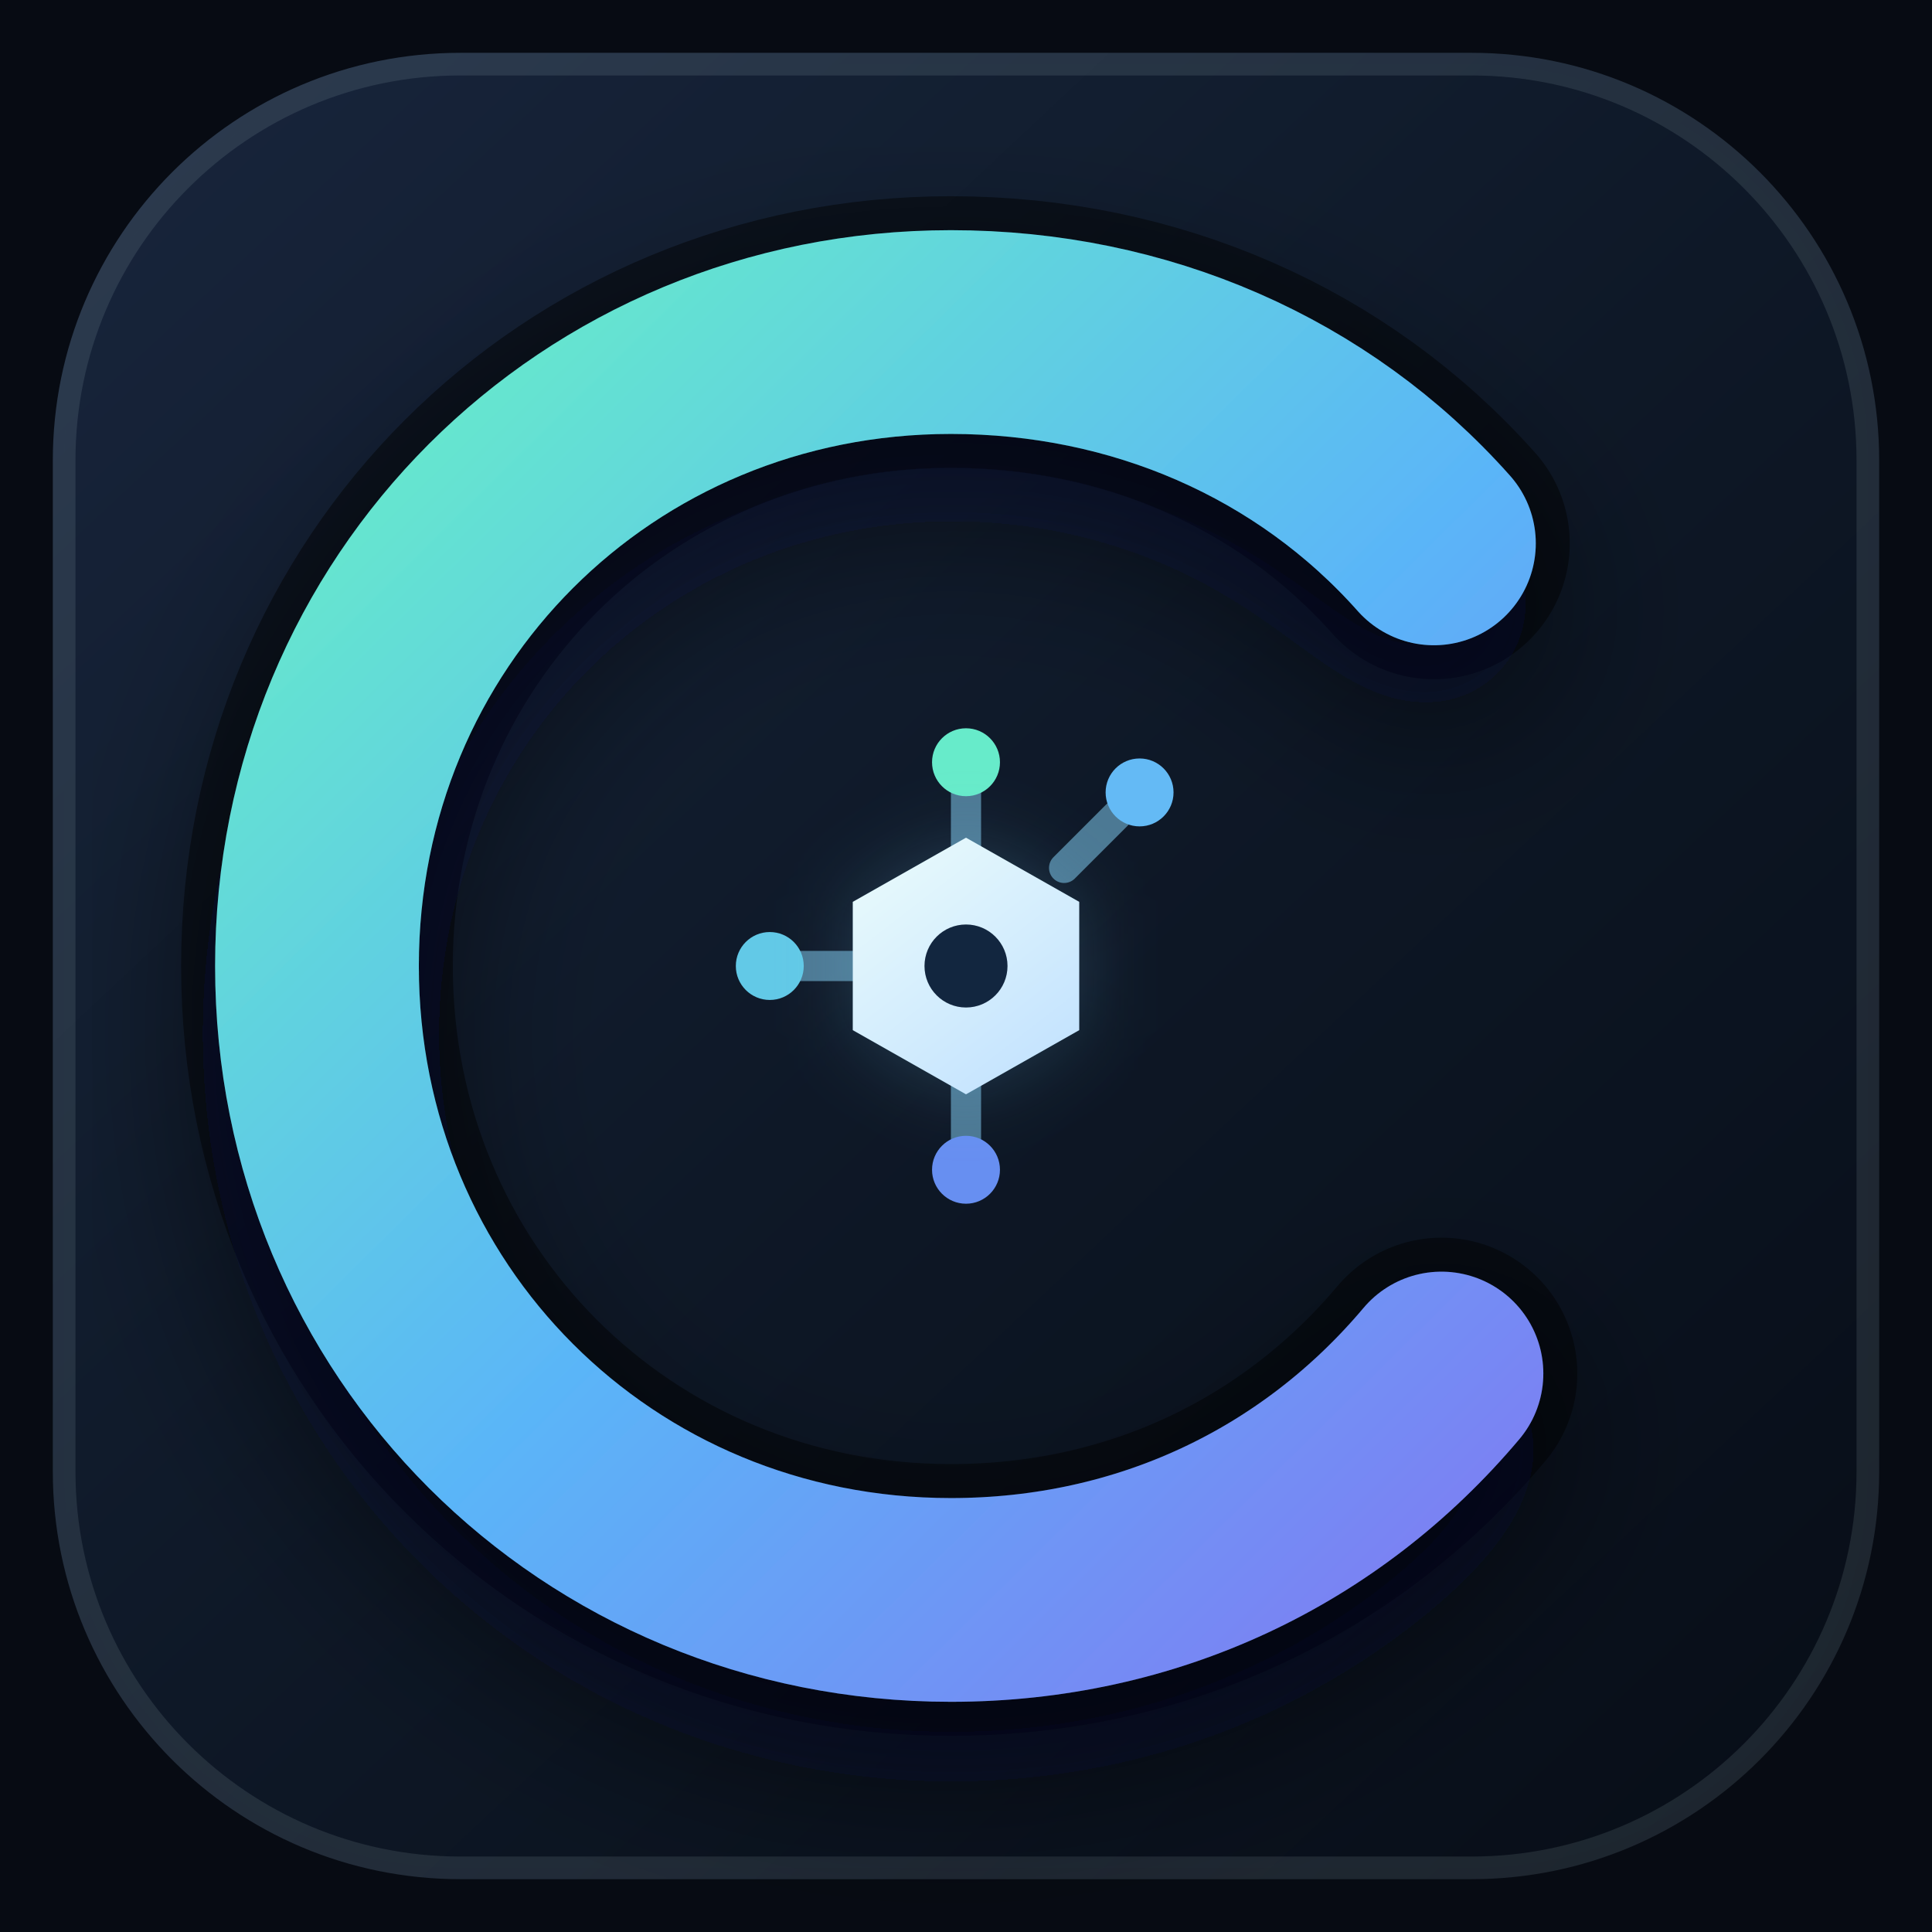
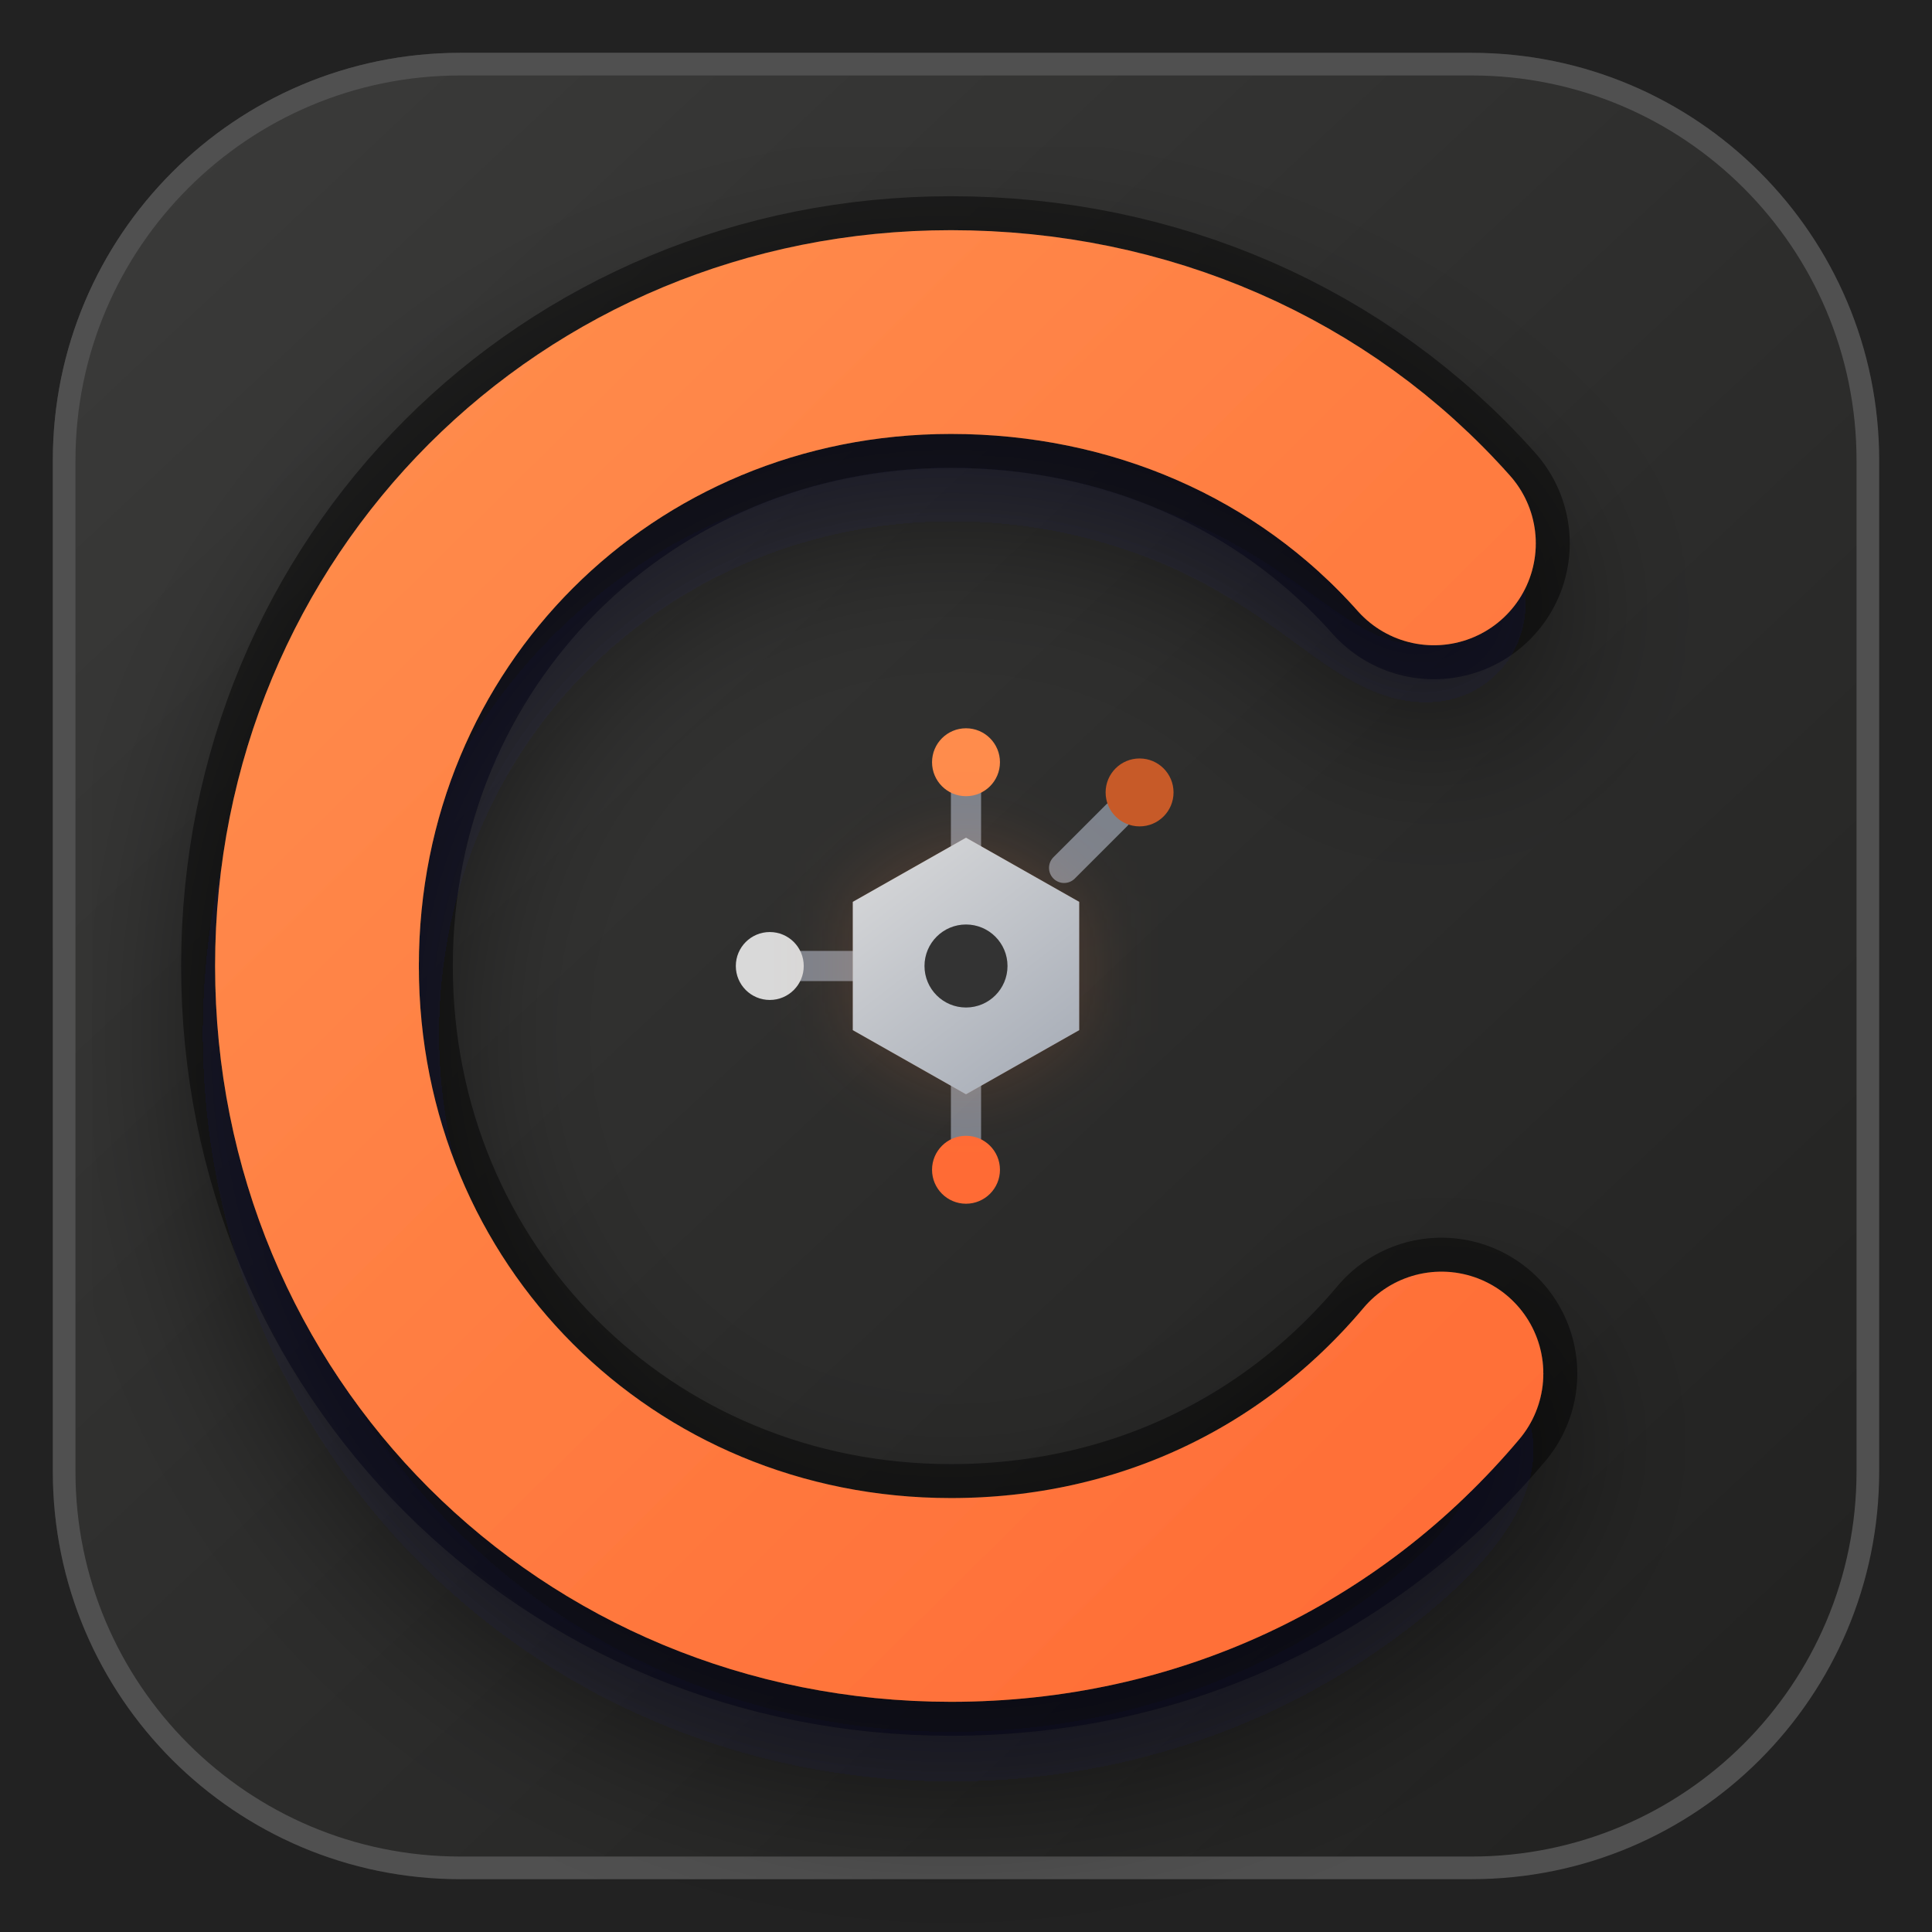
<svg xmlns="http://www.w3.org/2000/svg" width="256" height="256" viewBox="0 0 256 256" role="img" aria-labelledby="title desc">
  <defs>
    <linearGradient id="surface" x1="24" y1="18" x2="232" y2="240" gradientUnits="userSpaceOnUse">
-       <stop stop-color="#17243a" />
-       <stop offset="0.5" stop-color="#0e1727" />
-       <stop offset="1" stop-color="#080d17" />
+       <stop stop-color="#3a3a3a" />
+       <stop offset="0.52" stop-color="#2d2d2d" />
+       <stop offset="1" stop-color="#222222" />
    </linearGradient>
    <linearGradient id="mark" x1="50" y1="48" x2="210" y2="210" gradientUnits="userSpaceOnUse">
-       <stop stop-color="#67ebca" />
-       <stop offset="0.5" stop-color="#5ab5f8" />
-       <stop offset="1" stop-color="#8178f2" />
+       <stop stop-color="#ff8c4c" />
+       <stop offset="1" stop-color="#ff6b35" />
    </linearGradient>
    <linearGradient id="core" x1="112" y1="106" x2="146" y2="150" gradientUnits="userSpaceOnUse">
-       <stop stop-color="#f0fffb" />
-       <stop offset="1" stop-color="#b9dcff" />
+       <stop stop-color="#e0e0e0" />
+       <stop offset="1" stop-color="#9ca3af" />
    </linearGradient>
    <radialGradient id="bloom" cx="0" cy="0" r="1" gradientTransform="translate(104 82) rotate(48) scale(154)">
-       <stop stop-color="#4ed7bd" stop-opacity="0.14" />
-       <stop offset="0.48" stop-color="#4f87e8" stop-opacity="0.06" />
-       <stop offset="1" stop-color="#050911" stop-opacity="0" />
+       <stop stop-color="#ff8c4c" stop-opacity="0.12" />
+       <stop offset="0.48" stop-color="#c75a28" stop-opacity="0.05" />
+       <stop offset="1" stop-color="#222222" stop-opacity="0" />
    </radialGradient>
    <filter id="depth" x="-20%" y="-20%" width="150%" height="160%" color-interpolation-filters="sRGB">
      <feDropShadow dx="0" dy="9" stdDeviation="10" flood-color="#02050a" flood-opacity="0.52" />
    </filter>
    <filter id="core-glow" x="-70%" y="-70%" width="240%" height="240%" color-interpolation-filters="sRGB">
      <feGaussianBlur stdDeviation="5" result="blur" />
      <feMerge>
        <feMergeNode in="blur" />
        <feMergeNode in="SourceGraphic" />
      </feMerge>
    </filter>
  </defs>
-   <rect width="256" height="256" fill="#070b13" />
+   <rect width="256" height="256" fill="#222222" />
  <rect x="7" y="7" width="242" height="242" rx="54" fill="url(#surface)" />
-   <rect x="8.5" y="8.5" width="239" height="239" rx="52.5" fill="url(#bloom)" stroke="#dffcff" stroke-opacity="0.1" stroke-width="3" />
+   <rect x="8.5" y="8.5" width="239" height="239" rx="52.5" fill="url(#bloom)" stroke="#505050" stroke-width="3" />
  <g filter="url(#depth)">
    <path d="M190 72C174 54 151 44 126 44c-47 0-84 37-84 84s37 84 84 84c26 0 49-11 65-30" fill="none" stroke="#02060c" stroke-opacity="0.46" stroke-width="36" stroke-linecap="round" />
    <path d="M190 72C174 54 151 44 126 44c-47 0-84 37-84 84s37 84 84 84c26 0 49-11 65-30" fill="none" stroke="url(#mark)" stroke-width="27" stroke-linecap="round" />
  </g>
-   <path d="M128 104v10M105 128h10M128 142v10M141 115l7-7" fill="none" stroke="#80c9ed" stroke-opacity="0.55" stroke-width="4" stroke-linecap="round" />
-   <circle cx="128" cy="101" r="4.5" fill="#67ebca" />
-   <circle cx="102" cy="128" r="4.5" fill="#62c9e7" />
-   <circle cx="128" cy="155" r="4.5" fill="#678ff1" />
-   <circle cx="151" cy="105" r="4.5" fill="#64baf5" />
-   <path d="M128 111l15 8.5v17L128 145l-15-8.5v-17Z" fill="#76c8ed" fill-opacity="0.2" filter="url(#core-glow)" />
+   <path d="M128 104v10M105 128h10M128 142v10M141 115l7-7" fill="none" stroke="#9ca3af" stroke-opacity="0.72" stroke-width="4" stroke-linecap="round" />
+   <circle cx="128" cy="101" r="4.5" fill="#ff8c4c" />
+   <circle cx="102" cy="128" r="4.5" fill="#d9d9d9" />
+   <circle cx="128" cy="155" r="4.5" fill="#ff6b35" />
+   <circle cx="151" cy="105" r="4.5" fill="#c75a28" />
+   <path d="M128 111l15 8.5v17L128 145l-15-8.5v-17Z" fill="#ff8c4c" fill-opacity="0.18" filter="url(#core-glow)" />
  <path d="M128 111l15 8.5v17L128 145l-15-8.5v-17Z" fill="url(#core)" />
-   <circle cx="128" cy="128" r="5.5" fill="#12263f" />
+   <circle cx="128" cy="128" r="5.5" fill="#333333" />
</svg>
